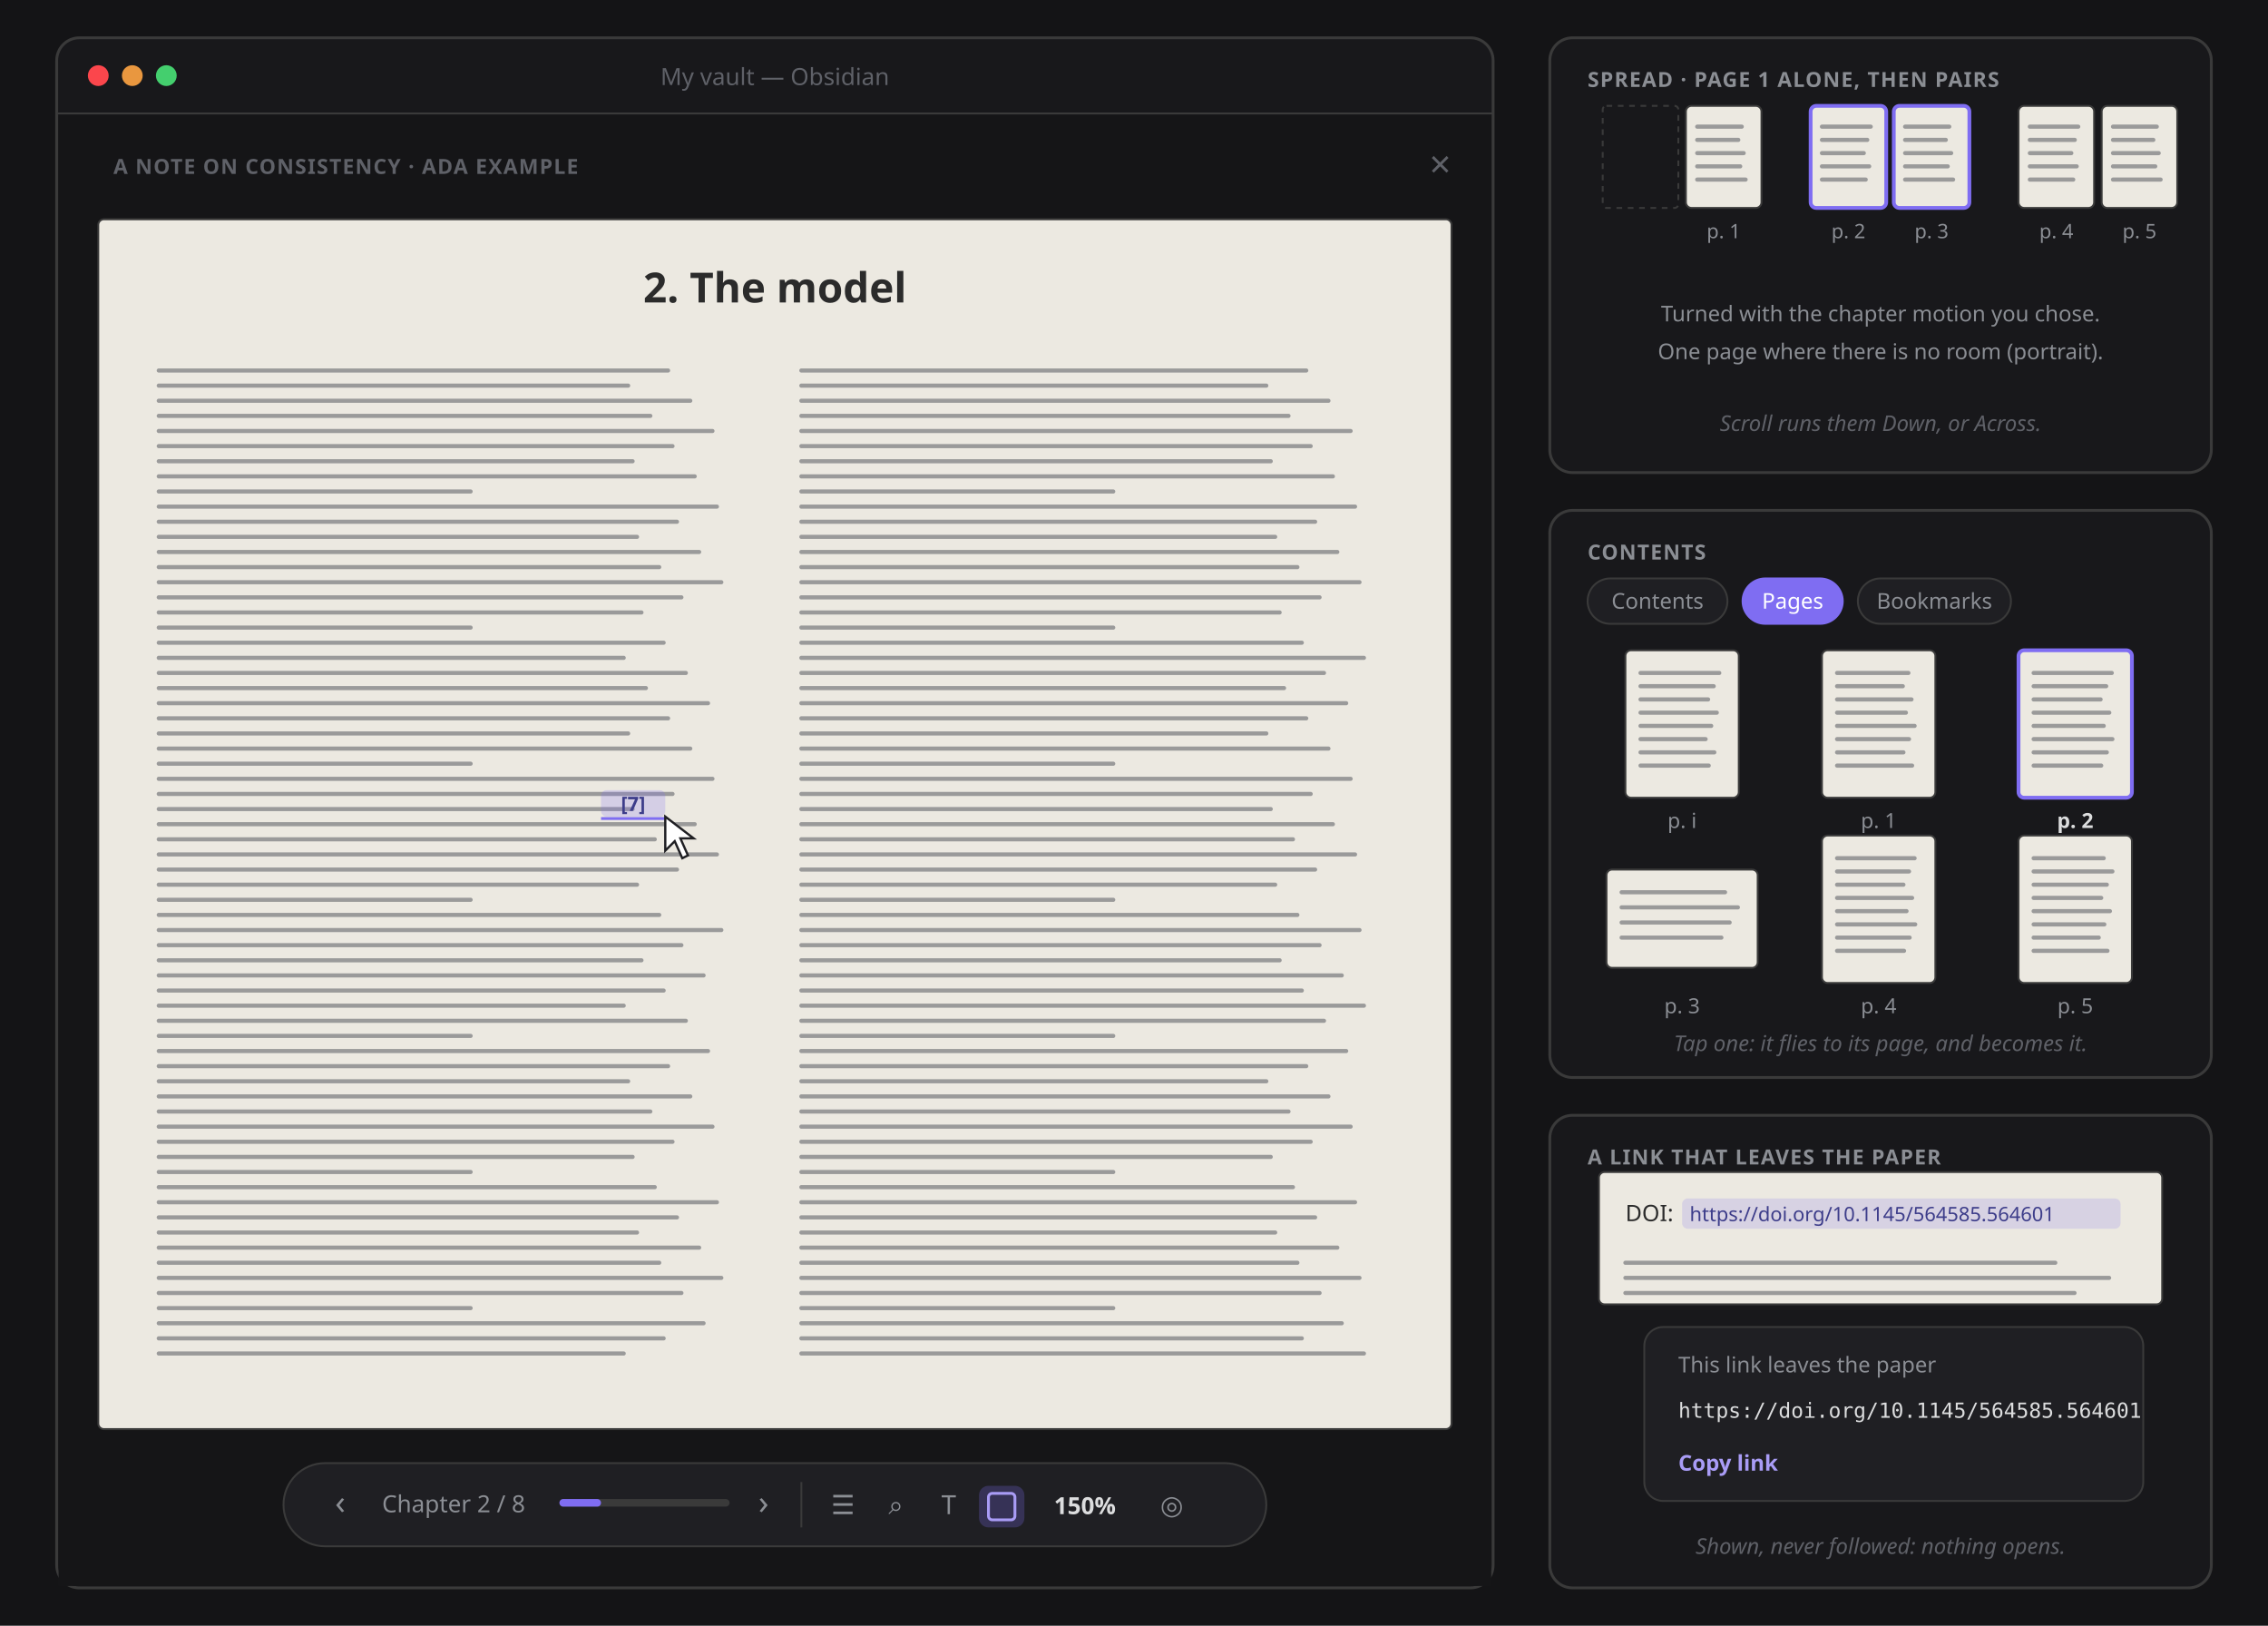
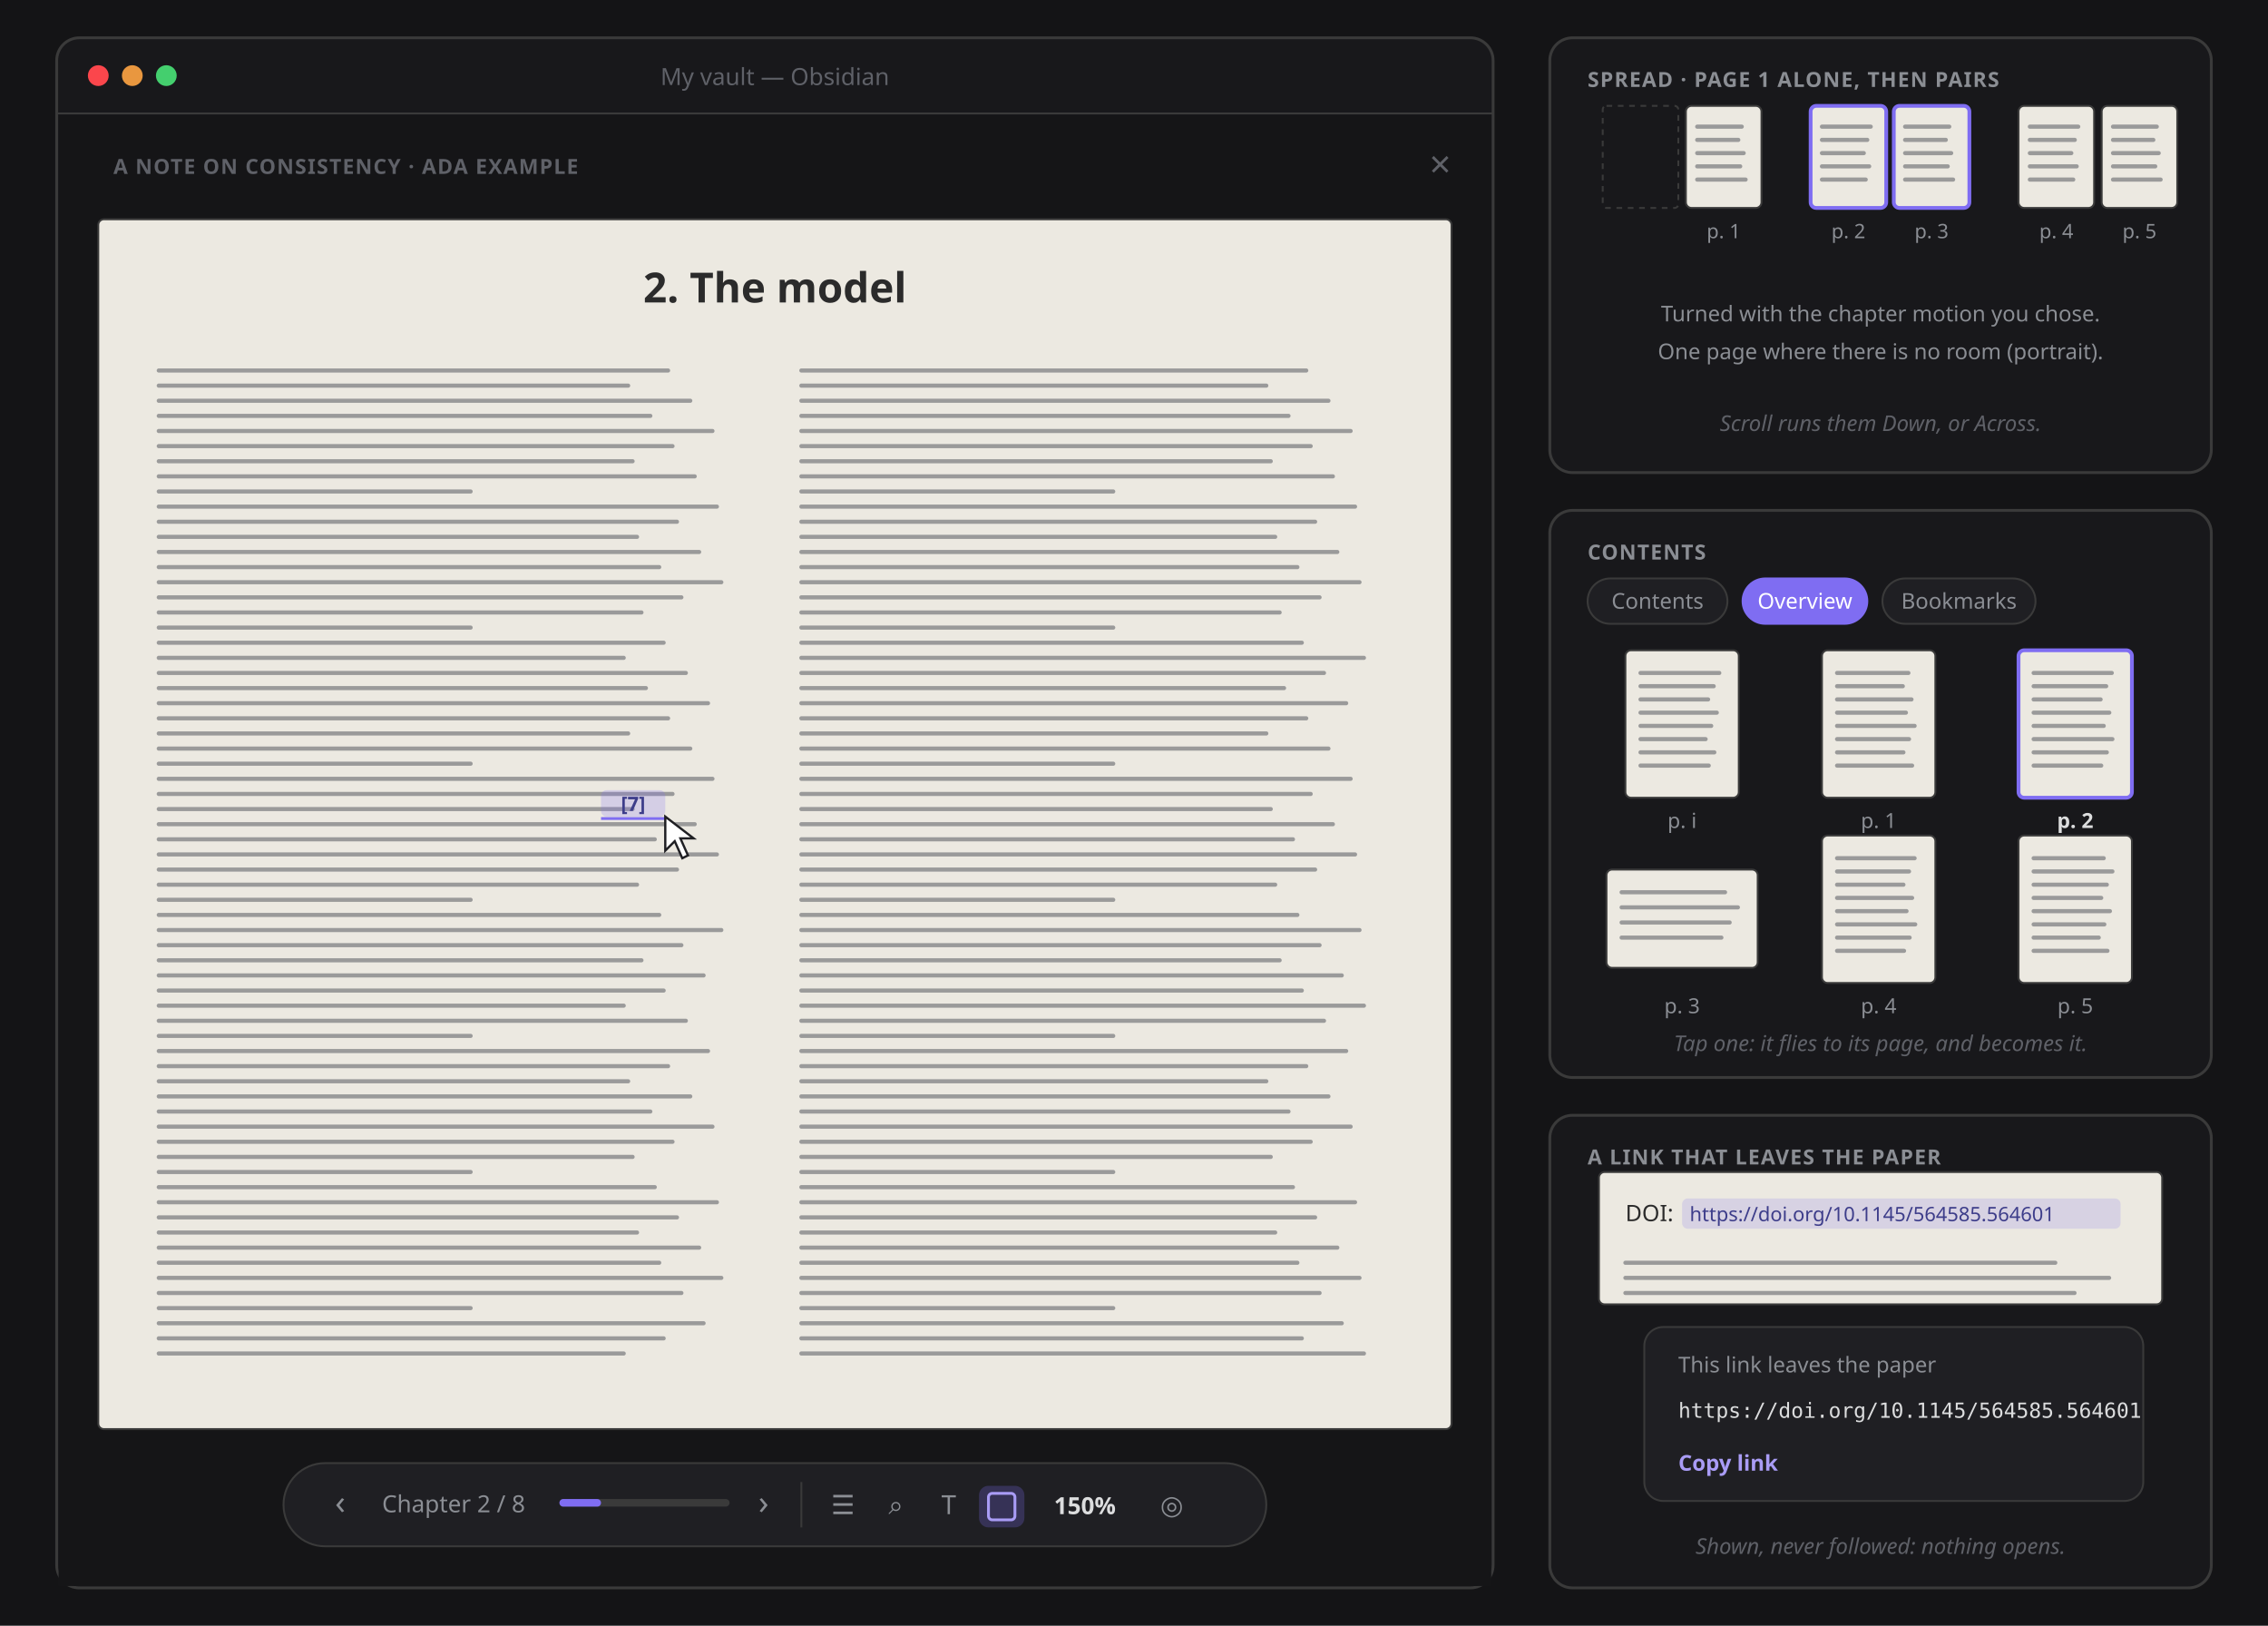
- <svg xmlns="http://www.w3.org/2000/svg" width="1200" height="860" viewBox="0 0 1200 860" role="img" aria-label="Page view grown up: a two-column paper at Fit width with the zoom level beside the Page view button in the bar, a spread with page 1 alone on the right then pairs, the Pages tab in Contents with the current page marked, and a link out of the paper showing its address with Copy link">
+ <svg xmlns="http://www.w3.org/2000/svg" width="1200" height="860" viewBox="0 0 1200 860" role="img" aria-label="Page view grown up: a two-column paper at Fit width with the zoom level beside the Page view button in the bar, a spread with page 1 alone on the right then pairs, the overview in Contents with the current page marked, and a link out of the paper showing its address with Copy link">
  <rect x="0" y="0" width="1200" height="860" rx="0" fill="#141416" stroke="none" stroke-width="1" />
  <rect x="30" y="20" width="760" height="820" rx="12" fill="#18181b" stroke="#3a3a3a" stroke-width="1.5" />
  <circle cx="52" cy="40" r="5.5" fill="#fb464c" />
  <circle cx="70" cy="40" r="5.5" fill="#e9973f" />
  <circle cx="88" cy="40" r="5.5" fill="#44cf6e" />
  <text x="410" y="45" fill="#5f6168" font-family="sans-serif" font-size="12.5" font-weight="400" text-anchor="middle">My vault — Obsidian</text>
  <line x1="30" y1="60" x2="790" y2="60" stroke="#3a3a3a" stroke-width="1" />
  <rect x="31" y="61" width="758" height="778" rx="0" fill="#151517" stroke="none" stroke-width="1" />
  <text x="60" y="92" fill="#5f6168" font-family="sans-serif" font-size="11" font-weight="600" text-anchor="start" letter-spacing="0.6">A NOTE ON CONSISTENCY  ·  ADA EXAMPLE</text>
  <text x="762" y="94" fill="#5f6168" font-family="sans-serif" font-size="20" font-weight="400" text-anchor="middle">×</text>
  <rect x="52" y="116" width="716" height="640" rx="3" fill="#ece9e1" stroke="#3a3a3a" stroke-width="1" />
  <text x="410" y="160" fill="#2b2b2b" font-family="sans-serif" font-size="22" font-weight="700" text-anchor="middle">2. The model</text>
  <line x1="84" y1="196" x2="353.478" y2="196" stroke="#9a9a9a" stroke-width="2.2" stroke-linecap="round" />
  <line x1="84" y1="204" x2="332.348" y2="204" stroke="#9a9a9a" stroke-width="2.2" stroke-linecap="round" />
  <line x1="84" y1="212" x2="365.217" y2="212" stroke="#9a9a9a" stroke-width="2.2" stroke-linecap="round" />
  <line x1="84" y1="220" x2="344.087" y2="220" stroke="#9a9a9a" stroke-width="2.2" stroke-linecap="round" />
  <line x1="84" y1="228" x2="376.957" y2="228" stroke="#9a9a9a" stroke-width="2.2" stroke-linecap="round" />
  <line x1="84" y1="236" x2="355.826" y2="236" stroke="#9a9a9a" stroke-width="2.2" stroke-linecap="round" />
  <line x1="84" y1="244" x2="334.696" y2="244" stroke="#9a9a9a" stroke-width="2.2" stroke-linecap="round" />
  <line x1="84" y1="252" x2="367.565" y2="252" stroke="#9a9a9a" stroke-width="2.2" stroke-linecap="round" />
  <line x1="84" y1="260" x2="249" y2="260" stroke="#9a9a9a" stroke-width="2.2" stroke-linecap="round" />
  <line x1="84" y1="268" x2="379.304" y2="268" stroke="#9a9a9a" stroke-width="2.2" stroke-linecap="round" />
  <line x1="84" y1="276" x2="358.174" y2="276" stroke="#9a9a9a" stroke-width="2.2" stroke-linecap="round" />
  <line x1="84" y1="284" x2="337.043" y2="284" stroke="#9a9a9a" stroke-width="2.2" stroke-linecap="round" />
  <line x1="84" y1="292" x2="369.913" y2="292" stroke="#9a9a9a" stroke-width="2.2" stroke-linecap="round" />
  <line x1="84" y1="300" x2="348.783" y2="300" stroke="#9a9a9a" stroke-width="2.2" stroke-linecap="round" />
  <line x1="84" y1="308" x2="381.652" y2="308" stroke="#9a9a9a" stroke-width="2.2" stroke-linecap="round" />
  <line x1="84" y1="316" x2="360.522" y2="316" stroke="#9a9a9a" stroke-width="2.2" stroke-linecap="round" />
  <line x1="84" y1="324" x2="339.391" y2="324" stroke="#9a9a9a" stroke-width="2.2" stroke-linecap="round" />
  <line x1="84" y1="332" x2="249" y2="332" stroke="#9a9a9a" stroke-width="2.2" stroke-linecap="round" />
  <line x1="84" y1="340" x2="351.13" y2="340" stroke="#9a9a9a" stroke-width="2.2" stroke-linecap="round" />
  <line x1="84" y1="348" x2="330" y2="348" stroke="#9a9a9a" stroke-width="2.2" stroke-linecap="round" />
  <line x1="84" y1="356" x2="362.87" y2="356" stroke="#9a9a9a" stroke-width="2.2" stroke-linecap="round" />
  <line x1="84" y1="364" x2="341.739" y2="364" stroke="#9a9a9a" stroke-width="2.2" stroke-linecap="round" />
  <line x1="84" y1="372" x2="374.609" y2="372" stroke="#9a9a9a" stroke-width="2.2" stroke-linecap="round" />
  <line x1="84" y1="380" x2="353.478" y2="380" stroke="#9a9a9a" stroke-width="2.2" stroke-linecap="round" />
  <line x1="84" y1="388" x2="332.348" y2="388" stroke="#9a9a9a" stroke-width="2.2" stroke-linecap="round" />
  <line x1="84" y1="396" x2="365.217" y2="396" stroke="#9a9a9a" stroke-width="2.2" stroke-linecap="round" />
  <line x1="84" y1="404" x2="249" y2="404" stroke="#9a9a9a" stroke-width="2.2" stroke-linecap="round" />
  <line x1="84" y1="412" x2="376.957" y2="412" stroke="#9a9a9a" stroke-width="2.2" stroke-linecap="round" />
  <line x1="84" y1="420" x2="355.826" y2="420" stroke="#9a9a9a" stroke-width="2.2" stroke-linecap="round" />
  <line x1="84" y1="428" x2="334.696" y2="428" stroke="#9a9a9a" stroke-width="2.2" stroke-linecap="round" />
  <line x1="84" y1="436" x2="367.565" y2="436" stroke="#9a9a9a" stroke-width="2.2" stroke-linecap="round" />
  <line x1="84" y1="444" x2="346.435" y2="444" stroke="#9a9a9a" stroke-width="2.2" stroke-linecap="round" />
  <line x1="84" y1="452" x2="379.304" y2="452" stroke="#9a9a9a" stroke-width="2.2" stroke-linecap="round" />
  <line x1="84" y1="460" x2="358.174" y2="460" stroke="#9a9a9a" stroke-width="2.2" stroke-linecap="round" />
  <line x1="84" y1="468" x2="337.043" y2="468" stroke="#9a9a9a" stroke-width="2.2" stroke-linecap="round" />
  <line x1="84" y1="476" x2="249" y2="476" stroke="#9a9a9a" stroke-width="2.2" stroke-linecap="round" />
  <line x1="84" y1="484" x2="348.783" y2="484" stroke="#9a9a9a" stroke-width="2.2" stroke-linecap="round" />
  <line x1="84" y1="492" x2="381.652" y2="492" stroke="#9a9a9a" stroke-width="2.2" stroke-linecap="round" />
  <line x1="84" y1="500" x2="360.522" y2="500" stroke="#9a9a9a" stroke-width="2.2" stroke-linecap="round" />
  <line x1="84" y1="508" x2="339.391" y2="508" stroke="#9a9a9a" stroke-width="2.2" stroke-linecap="round" />
  <line x1="84" y1="516" x2="372.261" y2="516" stroke="#9a9a9a" stroke-width="2.2" stroke-linecap="round" />
  <line x1="84" y1="524" x2="351.13" y2="524" stroke="#9a9a9a" stroke-width="2.2" stroke-linecap="round" />
  <line x1="84" y1="532" x2="330" y2="532" stroke="#9a9a9a" stroke-width="2.2" stroke-linecap="round" />
  <line x1="84" y1="540" x2="362.87" y2="540" stroke="#9a9a9a" stroke-width="2.2" stroke-linecap="round" />
  <line x1="84" y1="548" x2="249" y2="548" stroke="#9a9a9a" stroke-width="2.2" stroke-linecap="round" />
  <line x1="84" y1="556" x2="374.609" y2="556" stroke="#9a9a9a" stroke-width="2.2" stroke-linecap="round" />
  <line x1="84" y1="564" x2="353.478" y2="564" stroke="#9a9a9a" stroke-width="2.2" stroke-linecap="round" />
  <line x1="84" y1="572" x2="332.348" y2="572" stroke="#9a9a9a" stroke-width="2.2" stroke-linecap="round" />
  <line x1="84" y1="580" x2="365.217" y2="580" stroke="#9a9a9a" stroke-width="2.2" stroke-linecap="round" />
  <line x1="84" y1="588" x2="344.087" y2="588" stroke="#9a9a9a" stroke-width="2.2" stroke-linecap="round" />
  <line x1="84" y1="596" x2="376.957" y2="596" stroke="#9a9a9a" stroke-width="2.2" stroke-linecap="round" />
  <line x1="84" y1="604" x2="355.826" y2="604" stroke="#9a9a9a" stroke-width="2.2" stroke-linecap="round" />
  <line x1="84" y1="612" x2="334.696" y2="612" stroke="#9a9a9a" stroke-width="2.2" stroke-linecap="round" />
  <line x1="84" y1="620" x2="249" y2="620" stroke="#9a9a9a" stroke-width="2.2" stroke-linecap="round" />
  <line x1="84" y1="628" x2="346.435" y2="628" stroke="#9a9a9a" stroke-width="2.2" stroke-linecap="round" />
  <line x1="84" y1="636" x2="379.304" y2="636" stroke="#9a9a9a" stroke-width="2.2" stroke-linecap="round" />
  <line x1="84" y1="644" x2="358.174" y2="644" stroke="#9a9a9a" stroke-width="2.2" stroke-linecap="round" />
  <line x1="84" y1="652" x2="337.043" y2="652" stroke="#9a9a9a" stroke-width="2.2" stroke-linecap="round" />
  <line x1="84" y1="660" x2="369.913" y2="660" stroke="#9a9a9a" stroke-width="2.2" stroke-linecap="round" />
  <line x1="84" y1="668" x2="348.783" y2="668" stroke="#9a9a9a" stroke-width="2.2" stroke-linecap="round" />
  <line x1="84" y1="676" x2="381.652" y2="676" stroke="#9a9a9a" stroke-width="2.2" stroke-linecap="round" />
  <line x1="84" y1="684" x2="360.522" y2="684" stroke="#9a9a9a" stroke-width="2.2" stroke-linecap="round" />
  <line x1="84" y1="692" x2="249" y2="692" stroke="#9a9a9a" stroke-width="2.2" stroke-linecap="round" />
  <line x1="84" y1="700" x2="372.261" y2="700" stroke="#9a9a9a" stroke-width="2.2" stroke-linecap="round" />
  <line x1="84" y1="708" x2="351.13" y2="708" stroke="#9a9a9a" stroke-width="2.2" stroke-linecap="round" />
  <line x1="84" y1="716" x2="330" y2="716" stroke="#9a9a9a" stroke-width="2.2" stroke-linecap="round" />
  <line x1="424" y1="196" x2="691.13" y2="196" stroke="#9a9a9a" stroke-width="2.2" stroke-linecap="round" />
  <line x1="424" y1="204" x2="670" y2="204" stroke="#9a9a9a" stroke-width="2.2" stroke-linecap="round" />
  <line x1="424" y1="212" x2="702.87" y2="212" stroke="#9a9a9a" stroke-width="2.2" stroke-linecap="round" />
  <line x1="424" y1="220" x2="681.739" y2="220" stroke="#9a9a9a" stroke-width="2.2" stroke-linecap="round" />
  <line x1="424" y1="228" x2="714.609" y2="228" stroke="#9a9a9a" stroke-width="2.2" stroke-linecap="round" />
  <line x1="424" y1="236" x2="693.478" y2="236" stroke="#9a9a9a" stroke-width="2.2" stroke-linecap="round" />
  <line x1="424" y1="244" x2="672.348" y2="244" stroke="#9a9a9a" stroke-width="2.2" stroke-linecap="round" />
  <line x1="424" y1="252" x2="705.217" y2="252" stroke="#9a9a9a" stroke-width="2.2" stroke-linecap="round" />
  <line x1="424" y1="260" x2="589" y2="260" stroke="#9a9a9a" stroke-width="2.2" stroke-linecap="round" />
  <line x1="424" y1="268" x2="716.957" y2="268" stroke="#9a9a9a" stroke-width="2.2" stroke-linecap="round" />
  <line x1="424" y1="276" x2="695.826" y2="276" stroke="#9a9a9a" stroke-width="2.2" stroke-linecap="round" />
  <line x1="424" y1="284" x2="674.696" y2="284" stroke="#9a9a9a" stroke-width="2.2" stroke-linecap="round" />
  <line x1="424" y1="292" x2="707.565" y2="292" stroke="#9a9a9a" stroke-width="2.2" stroke-linecap="round" />
  <line x1="424" y1="300" x2="686.435" y2="300" stroke="#9a9a9a" stroke-width="2.2" stroke-linecap="round" />
  <line x1="424" y1="308" x2="719.304" y2="308" stroke="#9a9a9a" stroke-width="2.2" stroke-linecap="round" />
  <line x1="424" y1="316" x2="698.174" y2="316" stroke="#9a9a9a" stroke-width="2.2" stroke-linecap="round" />
  <line x1="424" y1="324" x2="677.043" y2="324" stroke="#9a9a9a" stroke-width="2.2" stroke-linecap="round" />
  <line x1="424" y1="332" x2="589" y2="332" stroke="#9a9a9a" stroke-width="2.2" stroke-linecap="round" />
  <line x1="424" y1="340" x2="688.783" y2="340" stroke="#9a9a9a" stroke-width="2.2" stroke-linecap="round" />
  <line x1="424" y1="348" x2="721.652" y2="348" stroke="#9a9a9a" stroke-width="2.2" stroke-linecap="round" />
  <line x1="424" y1="356" x2="700.522" y2="356" stroke="#9a9a9a" stroke-width="2.2" stroke-linecap="round" />
  <line x1="424" y1="364" x2="679.391" y2="364" stroke="#9a9a9a" stroke-width="2.2" stroke-linecap="round" />
  <line x1="424" y1="372" x2="712.261" y2="372" stroke="#9a9a9a" stroke-width="2.2" stroke-linecap="round" />
  <line x1="424" y1="380" x2="691.13" y2="380" stroke="#9a9a9a" stroke-width="2.2" stroke-linecap="round" />
  <line x1="424" y1="388" x2="670" y2="388" stroke="#9a9a9a" stroke-width="2.2" stroke-linecap="round" />
  <line x1="424" y1="396" x2="702.87" y2="396" stroke="#9a9a9a" stroke-width="2.2" stroke-linecap="round" />
  <line x1="424" y1="404" x2="589" y2="404" stroke="#9a9a9a" stroke-width="2.2" stroke-linecap="round" />
  <line x1="424" y1="412" x2="714.609" y2="412" stroke="#9a9a9a" stroke-width="2.2" stroke-linecap="round" />
  <line x1="424" y1="420" x2="693.478" y2="420" stroke="#9a9a9a" stroke-width="2.2" stroke-linecap="round" />
  <line x1="424" y1="428" x2="672.348" y2="428" stroke="#9a9a9a" stroke-width="2.2" stroke-linecap="round" />
  <line x1="424" y1="436" x2="705.217" y2="436" stroke="#9a9a9a" stroke-width="2.2" stroke-linecap="round" />
  <line x1="424" y1="444" x2="684.087" y2="444" stroke="#9a9a9a" stroke-width="2.2" stroke-linecap="round" />
  <line x1="424" y1="452" x2="716.957" y2="452" stroke="#9a9a9a" stroke-width="2.2" stroke-linecap="round" />
  <line x1="424" y1="460" x2="695.826" y2="460" stroke="#9a9a9a" stroke-width="2.2" stroke-linecap="round" />
  <line x1="424" y1="468" x2="674.696" y2="468" stroke="#9a9a9a" stroke-width="2.2" stroke-linecap="round" />
  <line x1="424" y1="476" x2="589" y2="476" stroke="#9a9a9a" stroke-width="2.2" stroke-linecap="round" />
  <line x1="424" y1="484" x2="686.435" y2="484" stroke="#9a9a9a" stroke-width="2.2" stroke-linecap="round" />
  <line x1="424" y1="492" x2="719.304" y2="492" stroke="#9a9a9a" stroke-width="2.2" stroke-linecap="round" />
  <line x1="424" y1="500" x2="698.174" y2="500" stroke="#9a9a9a" stroke-width="2.2" stroke-linecap="round" />
  <line x1="424" y1="508" x2="677.043" y2="508" stroke="#9a9a9a" stroke-width="2.2" stroke-linecap="round" />
  <line x1="424" y1="516" x2="709.913" y2="516" stroke="#9a9a9a" stroke-width="2.2" stroke-linecap="round" />
  <line x1="424" y1="524" x2="688.783" y2="524" stroke="#9a9a9a" stroke-width="2.2" stroke-linecap="round" />
  <line x1="424" y1="532" x2="721.652" y2="532" stroke="#9a9a9a" stroke-width="2.2" stroke-linecap="round" />
  <line x1="424" y1="540" x2="700.522" y2="540" stroke="#9a9a9a" stroke-width="2.2" stroke-linecap="round" />
  <line x1="424" y1="548" x2="589" y2="548" stroke="#9a9a9a" stroke-width="2.2" stroke-linecap="round" />
  <line x1="424" y1="556" x2="712.261" y2="556" stroke="#9a9a9a" stroke-width="2.2" stroke-linecap="round" />
  <line x1="424" y1="564" x2="691.13" y2="564" stroke="#9a9a9a" stroke-width="2.2" stroke-linecap="round" />
  <line x1="424" y1="572" x2="670" y2="572" stroke="#9a9a9a" stroke-width="2.2" stroke-linecap="round" />
  <line x1="424" y1="580" x2="702.87" y2="580" stroke="#9a9a9a" stroke-width="2.2" stroke-linecap="round" />
  <line x1="424" y1="588" x2="681.739" y2="588" stroke="#9a9a9a" stroke-width="2.2" stroke-linecap="round" />
  <line x1="424" y1="596" x2="714.609" y2="596" stroke="#9a9a9a" stroke-width="2.2" stroke-linecap="round" />
  <line x1="424" y1="604" x2="693.478" y2="604" stroke="#9a9a9a" stroke-width="2.2" stroke-linecap="round" />
  <line x1="424" y1="612" x2="672.348" y2="612" stroke="#9a9a9a" stroke-width="2.2" stroke-linecap="round" />
  <line x1="424" y1="620" x2="589" y2="620" stroke="#9a9a9a" stroke-width="2.2" stroke-linecap="round" />
  <line x1="424" y1="628" x2="684.087" y2="628" stroke="#9a9a9a" stroke-width="2.2" stroke-linecap="round" />
  <line x1="424" y1="636" x2="716.957" y2="636" stroke="#9a9a9a" stroke-width="2.2" stroke-linecap="round" />
  <line x1="424" y1="644" x2="695.826" y2="644" stroke="#9a9a9a" stroke-width="2.2" stroke-linecap="round" />
  <line x1="424" y1="652" x2="674.696" y2="652" stroke="#9a9a9a" stroke-width="2.2" stroke-linecap="round" />
  <line x1="424" y1="660" x2="707.565" y2="660" stroke="#9a9a9a" stroke-width="2.2" stroke-linecap="round" />
  <line x1="424" y1="668" x2="686.435" y2="668" stroke="#9a9a9a" stroke-width="2.2" stroke-linecap="round" />
  <line x1="424" y1="676" x2="719.304" y2="676" stroke="#9a9a9a" stroke-width="2.2" stroke-linecap="round" />
  <line x1="424" y1="684" x2="698.174" y2="684" stroke="#9a9a9a" stroke-width="2.2" stroke-linecap="round" />
  <line x1="424" y1="692" x2="589" y2="692" stroke="#9a9a9a" stroke-width="2.2" stroke-linecap="round" />
  <line x1="424" y1="700" x2="709.913" y2="700" stroke="#9a9a9a" stroke-width="2.2" stroke-linecap="round" />
  <line x1="424" y1="708" x2="688.783" y2="708" stroke="#9a9a9a" stroke-width="2.2" stroke-linecap="round" />
  <line x1="424" y1="716" x2="721.652" y2="716" stroke="#9a9a9a" stroke-width="2.2" stroke-linecap="round" />
  <rect x="318" y="418" width="34" height="14" rx="3" fill="#7f6df2" fill-opacity="0.22" />
  <line x1="318" y1="433" x2="352" y2="433" stroke="#7f6df2" stroke-width="1.5" />
  <text x="335" y="429" fill="#3d3d8a" font-family="sans-serif" font-size="10.5" font-weight="600" text-anchor="middle">[7]</text>
  <path d="M352 432 l0 18 l5 -5 l4 9 l3 -1.5 l-4 -9 l7 0 z" fill="#ffffff" stroke="#1f1f23" stroke-width="1.2" />
  <rect x="150" y="774" width="520" height="44" rx="22" fill="#1f1f23" stroke="#3a3a3a" stroke-width="1" />
  <text x="180" y="801" fill="#8b8e94" font-family="sans-serif" font-size="18" font-weight="400" text-anchor="middle">‹</text>
  <text x="240" y="800" fill="#8b8e94" font-family="sans-serif" font-size="12.5" font-weight="400" text-anchor="middle">Chapter 2 / 8</text>
  <rect x="296" y="793" width="90" height="4" rx="2" fill="#3a3a3a" stroke="none" stroke-width="1" />
  <rect x="296" y="793" width="22" height="4" rx="2" fill="#7f6df2" stroke="none" stroke-width="1" />
  <text x="404" y="801" fill="#8b8e94" font-family="sans-serif" font-size="18" font-weight="400" text-anchor="middle">›</text>
  <line x1="424" y1="784" x2="424" y2="808" stroke="#3a3a3a" stroke-width="1" />
  <text x="446" y="801" fill="#8b8e94" font-family="sans-serif" font-size="14" font-weight="400" text-anchor="middle">☰</text>
  <text x="474" y="801" fill="#8b8e94" font-family="sans-serif" font-size="14" font-weight="400" text-anchor="middle">⌕</text>
  <text x="502" y="801" fill="#8b8e94" font-family="sans-serif" font-size="14" font-weight="400" text-anchor="middle">T</text>
  <rect x="518" y="786" width="24" height="22" rx="5" fill="#7f6df2" fill-opacity="0.25" />
  <rect x="523" y="790" width="14" height="14" rx="2" fill="none" stroke="#a99cf6" stroke-width="1.5" />
  <text x="574" y="801" fill="#dcddde" font-family="sans-serif" font-size="12.5" font-weight="600" text-anchor="middle">150%</text>
  <text x="620" y="801" fill="#8b8e94" font-family="sans-serif" font-size="14" font-weight="400" text-anchor="middle">◎</text>
  <rect x="820" y="20" width="350" height="230" rx="12" fill="#18181b" stroke="#3a3a3a" stroke-width="1.5" />
  <text x="840" y="46" fill="#8b8e94" font-family="sans-serif" font-size="11" font-weight="600" text-anchor="start" letter-spacing="0.6">SPREAD · PAGE 1 ALONE, THEN PAIRS</text>
  <rect x="848" y="56" width="40" height="54" rx="2" fill="none" stroke="#3a3a3a" stroke-width="1" stroke-dasharray="3 3" />
  <rect x="892" y="56" width="40" height="54" rx="3" fill="#ece9e1" stroke="#3a3a3a" stroke-width="1" />
  <line x1="898" y1="67" x2="921.558" y2="67" stroke="#9a9a9a" stroke-width="2.2" stroke-linecap="round" />
  <line x1="898" y1="74" x2="919.727" y2="74" stroke="#9a9a9a" stroke-width="2.2" stroke-linecap="round" />
  <line x1="898" y1="81" x2="922.576" y2="81" stroke="#9a9a9a" stroke-width="2.2" stroke-linecap="round" />
  <line x1="898" y1="88" x2="920.744" y2="88" stroke="#9a9a9a" stroke-width="2.2" stroke-linecap="round" />
  <line x1="898" y1="95" x2="923.593" y2="95" stroke="#9a9a9a" stroke-width="2.2" stroke-linecap="round" />
  <text x="912" y="126" fill="#8b8e94" font-family="sans-serif" font-size="10.5" font-weight="400" text-anchor="middle">p. 1</text>
  <rect x="958" y="56" width="40" height="54" rx="3" fill="#ece9e1" stroke="#7f6df2" stroke-width="2" />
  <line x1="964" y1="67" x2="989.797" y2="67" stroke="#9a9a9a" stroke-width="2.2" stroke-linecap="round" />
  <line x1="964" y1="74" x2="987.965" y2="74" stroke="#9a9a9a" stroke-width="2.2" stroke-linecap="round" />
  <line x1="964" y1="81" x2="986.134" y2="81" stroke="#9a9a9a" stroke-width="2.2" stroke-linecap="round" />
  <line x1="964" y1="88" x2="988.983" y2="88" stroke="#9a9a9a" stroke-width="2.2" stroke-linecap="round" />
  <line x1="964" y1="95" x2="987.151" y2="95" stroke="#9a9a9a" stroke-width="2.2" stroke-linecap="round" />
  <text x="978" y="126" fill="#8b8e94" font-family="sans-serif" font-size="10.5" font-weight="400" text-anchor="middle">p. 2</text>
  <rect x="1002" y="56" width="40" height="54" rx="3" fill="#ece9e1" stroke="#7f6df2" stroke-width="2" />
  <line x1="1008" y1="67" x2="1031.355" y2="67" stroke="#9a9a9a" stroke-width="2.2" stroke-linecap="round" />
  <line x1="1008" y1="74" x2="1029.523" y2="74" stroke="#9a9a9a" stroke-width="2.2" stroke-linecap="round" />
  <line x1="1008" y1="81" x2="1032.372" y2="81" stroke="#9a9a9a" stroke-width="2.2" stroke-linecap="round" />
  <line x1="1008" y1="88" x2="1030.541" y2="88" stroke="#9a9a9a" stroke-width="2.2" stroke-linecap="round" />
  <line x1="1008" y1="95" x2="1033.39" y2="95" stroke="#9a9a9a" stroke-width="2.2" stroke-linecap="round" />
  <text x="1022" y="126" fill="#8b8e94" font-family="sans-serif" font-size="10.5" font-weight="400" text-anchor="middle">p. 3</text>
  <rect x="1068" y="56" width="40" height="54" rx="3" fill="#ece9e1" stroke="#3a3a3a" stroke-width="1" />
  <line x1="1074" y1="67" x2="1099.593" y2="67" stroke="#9a9a9a" stroke-width="2.2" stroke-linecap="round" />
  <line x1="1074" y1="74" x2="1097.762" y2="74" stroke="#9a9a9a" stroke-width="2.2" stroke-linecap="round" />
  <line x1="1074" y1="81" x2="1095.93" y2="81" stroke="#9a9a9a" stroke-width="2.2" stroke-linecap="round" />
  <line x1="1074" y1="88" x2="1098.779" y2="88" stroke="#9a9a9a" stroke-width="2.2" stroke-linecap="round" />
  <line x1="1074" y1="95" x2="1096.948" y2="95" stroke="#9a9a9a" stroke-width="2.2" stroke-linecap="round" />
  <text x="1088" y="126" fill="#8b8e94" font-family="sans-serif" font-size="10.5" font-weight="400" text-anchor="middle">p. 4</text>
  <rect x="1112" y="56" width="40" height="54" rx="3" fill="#ece9e1" stroke="#3a3a3a" stroke-width="1" />
  <line x1="1118" y1="67" x2="1141.151" y2="67" stroke="#9a9a9a" stroke-width="2.2" stroke-linecap="round" />
  <line x1="1118" y1="74" x2="1139.32" y2="74" stroke="#9a9a9a" stroke-width="2.2" stroke-linecap="round" />
  <line x1="1118" y1="81" x2="1142.169" y2="81" stroke="#9a9a9a" stroke-width="2.2" stroke-linecap="round" />
  <line x1="1118" y1="88" x2="1140.337" y2="88" stroke="#9a9a9a" stroke-width="2.2" stroke-linecap="round" />
  <line x1="1118" y1="95" x2="1143.186" y2="95" stroke="#9a9a9a" stroke-width="2.2" stroke-linecap="round" />
  <text x="1132" y="126" fill="#8b8e94" font-family="sans-serif" font-size="10.5" font-weight="400" text-anchor="middle">p. 5</text>
  <text x="995" y="170" fill="#8b8e94" font-family="sans-serif" font-size="11.5" font-weight="400" text-anchor="middle">Turned with the chapter motion you chose.</text>
  <text x="995" y="190" fill="#8b8e94" font-family="sans-serif" font-size="11.5" font-weight="400" text-anchor="middle">One page where there is no room (portrait).</text>
  <text x="995" y="228" fill="#5f6168" font-family="sans-serif" font-size="11.5" font-weight="400" text-anchor="middle" font-style="italic">Scroll runs them Down, or Across.</text>
  <rect x="820" y="270" width="350" height="300" rx="12" fill="#18181b" stroke="#3a3a3a" stroke-width="1.5" />
  <text x="840" y="296" fill="#8b8e94" font-family="sans-serif" font-size="11" font-weight="600" text-anchor="start" letter-spacing="0.6">CONTENTS</text>
  <rect x="840" y="306" width="74" height="24" rx="12" fill="#1f1f23" stroke="#3a3a3a" stroke-width="1" />
  <text x="877" y="322" fill="#8b8e94" font-family="sans-serif" font-size="11.5" font-weight="400" text-anchor="middle">Contents</text>
-   <rect x="922" y="306" width="53" height="24" rx="12" fill="#7f6df2" stroke="#7f6df2" stroke-width="1" />
-   <text x="948.5" y="322" fill="#ffffff" font-family="sans-serif" font-size="11.5" font-weight="400" text-anchor="middle">Pages</text>
-   <rect x="983" y="306" width="81" height="24" rx="12" fill="#1f1f23" stroke="#3a3a3a" stroke-width="1" />
-   <text x="1023.5" y="322" fill="#8b8e94" font-family="sans-serif" font-size="11.5" font-weight="400" text-anchor="middle">Bookmarks</text>
+   <rect x="922" y="306" width="66" height="24" rx="12" fill="#7f6df2" stroke="#7f6df2" stroke-width="1" />
+   <text x="955" y="322" fill="#ffffff" font-family="sans-serif" font-size="11.5" font-weight="400" text-anchor="middle">Overview</text>
+   <rect x="996" y="306" width="81" height="24" rx="12" fill="#1f1f23" stroke="#3a3a3a" stroke-width="1" />
+   <text x="1036.5" y="322" fill="#8b8e94" font-family="sans-serif" font-size="11.5" font-weight="400" text-anchor="middle">Bookmarks</text>
  <rect x="860" y="344" width="60" height="78" rx="3" fill="#ece9e1" stroke="#3a3a3a" stroke-width="1" />
  <line x1="868" y1="356" x2="909.671" y2="356" stroke="#9a9a9a" stroke-width="2.2" stroke-linecap="round" />
  <line x1="868" y1="363" x2="906.713" y2="363" stroke="#9a9a9a" stroke-width="2.2" stroke-linecap="round" />
  <line x1="868" y1="370" x2="903.755" y2="370" stroke="#9a9a9a" stroke-width="2.2" stroke-linecap="round" />
  <line x1="868" y1="377" x2="908.357" y2="377" stroke="#9a9a9a" stroke-width="2.2" stroke-linecap="round" />
  <line x1="868" y1="384" x2="905.398" y2="384" stroke="#9a9a9a" stroke-width="2.2" stroke-linecap="round" />
  <line x1="868" y1="391" x2="902.44" y2="391" stroke="#9a9a9a" stroke-width="2.2" stroke-linecap="round" />
  <line x1="868" y1="398" x2="907.042" y2="398" stroke="#9a9a9a" stroke-width="2.2" stroke-linecap="round" />
  <line x1="868" y1="405" x2="904.083" y2="405" stroke="#9a9a9a" stroke-width="2.2" stroke-linecap="round" />
  <text x="890" y="438" fill="#8b8e94" font-family="sans-serif" font-size="11" font-weight="400" text-anchor="middle">p. i</text>
  <rect x="964" y="344" width="60" height="78" rx="3" fill="#ece9e1" stroke="#3a3a3a" stroke-width="1" />
  <line x1="972" y1="356" x2="1009.727" y2="356" stroke="#9a9a9a" stroke-width="2.2" stroke-linecap="round" />
  <line x1="972" y1="363" x2="1006.769" y2="363" stroke="#9a9a9a" stroke-width="2.2" stroke-linecap="round" />
  <line x1="972" y1="370" x2="1011.37" y2="370" stroke="#9a9a9a" stroke-width="2.2" stroke-linecap="round" />
  <line x1="972" y1="377" x2="1008.412" y2="377" stroke="#9a9a9a" stroke-width="2.2" stroke-linecap="round" />
  <line x1="972" y1="384" x2="1013.014" y2="384" stroke="#9a9a9a" stroke-width="2.2" stroke-linecap="round" />
  <line x1="972" y1="391" x2="1010.056" y2="391" stroke="#9a9a9a" stroke-width="2.2" stroke-linecap="round" />
  <line x1="972" y1="398" x2="1007.097" y2="398" stroke="#9a9a9a" stroke-width="2.2" stroke-linecap="round" />
  <line x1="972" y1="405" x2="1011.699" y2="405" stroke="#9a9a9a" stroke-width="2.2" stroke-linecap="round" />
  <text x="994" y="438" fill="#8b8e94" font-family="sans-serif" font-size="11" font-weight="400" text-anchor="middle">p. 1</text>
  <rect x="1068" y="344" width="60" height="78" rx="3" fill="#ece9e1" stroke="#7f6df2" stroke-width="2" />
  <line x1="1076" y1="356" x2="1117.343" y2="356" stroke="#9a9a9a" stroke-width="2.2" stroke-linecap="round" />
  <line x1="1076" y1="363" x2="1114.384" y2="363" stroke="#9a9a9a" stroke-width="2.2" stroke-linecap="round" />
  <line x1="1076" y1="370" x2="1111.426" y2="370" stroke="#9a9a9a" stroke-width="2.2" stroke-linecap="round" />
  <line x1="1076" y1="377" x2="1116.028" y2="377" stroke="#9a9a9a" stroke-width="2.2" stroke-linecap="round" />
  <line x1="1076" y1="384" x2="1113.07" y2="384" stroke="#9a9a9a" stroke-width="2.2" stroke-linecap="round" />
  <line x1="1076" y1="391" x2="1117.671" y2="391" stroke="#9a9a9a" stroke-width="2.2" stroke-linecap="round" />
  <line x1="1076" y1="398" x2="1114.713" y2="398" stroke="#9a9a9a" stroke-width="2.2" stroke-linecap="round" />
  <line x1="1076" y1="405" x2="1111.755" y2="405" stroke="#9a9a9a" stroke-width="2.2" stroke-linecap="round" />
  <text x="1098" y="438" fill="#dcddde" font-family="sans-serif" font-size="11" font-weight="600" text-anchor="middle">p. 2</text>
  <rect x="850" y="460" width="80" height="52" rx="3" fill="#ece9e1" stroke="#3a3a3a" stroke-width="1" />
  <line x1="858" y1="472" x2="912.722" y2="472" stroke="#9a9a9a" stroke-width="2.2" stroke-linecap="round" />
  <line x1="858" y1="480" x2="919.515" y2="480" stroke="#9a9a9a" stroke-width="2.2" stroke-linecap="round" />
  <line x1="858" y1="488" x2="915.148" y2="488" stroke="#9a9a9a" stroke-width="2.2" stroke-linecap="round" />
  <line x1="858" y1="496" x2="910.781" y2="496" stroke="#9a9a9a" stroke-width="2.2" stroke-linecap="round" />
  <text x="890" y="536" fill="#8b8e94" font-family="sans-serif" font-size="11" font-weight="400" text-anchor="middle">p. 3</text>
  <rect x="964" y="442" width="60" height="78" rx="3" fill="#ece9e1" stroke="#3a3a3a" stroke-width="1" />
  <line x1="972" y1="454" x2="1013.014" y2="454" stroke="#9a9a9a" stroke-width="2.2" stroke-linecap="round" />
  <line x1="972" y1="461" x2="1010.056" y2="461" stroke="#9a9a9a" stroke-width="2.2" stroke-linecap="round" />
  <line x1="972" y1="468" x2="1007.097" y2="468" stroke="#9a9a9a" stroke-width="2.2" stroke-linecap="round" />
  <line x1="972" y1="475" x2="1011.699" y2="475" stroke="#9a9a9a" stroke-width="2.2" stroke-linecap="round" />
  <line x1="972" y1="482" x2="1008.741" y2="482" stroke="#9a9a9a" stroke-width="2.2" stroke-linecap="round" />
  <line x1="972" y1="489" x2="1013.343" y2="489" stroke="#9a9a9a" stroke-width="2.2" stroke-linecap="round" />
  <line x1="972" y1="496" x2="1010.384" y2="496" stroke="#9a9a9a" stroke-width="2.2" stroke-linecap="round" />
  <line x1="972" y1="503" x2="1007.426" y2="503" stroke="#9a9a9a" stroke-width="2.2" stroke-linecap="round" />
  <text x="994" y="536" fill="#8b8e94" font-family="sans-serif" font-size="11" font-weight="400" text-anchor="middle">p. 4</text>
  <rect x="1068" y="442" width="60" height="78" rx="3" fill="#ece9e1" stroke="#3a3a3a" stroke-width="1" />
  <line x1="1076" y1="454" x2="1113.07" y2="454" stroke="#9a9a9a" stroke-width="2.2" stroke-linecap="round" />
  <line x1="1076" y1="461" x2="1117.671" y2="461" stroke="#9a9a9a" stroke-width="2.2" stroke-linecap="round" />
  <line x1="1076" y1="468" x2="1114.713" y2="468" stroke="#9a9a9a" stroke-width="2.2" stroke-linecap="round" />
  <line x1="1076" y1="475" x2="1111.755" y2="475" stroke="#9a9a9a" stroke-width="2.2" stroke-linecap="round" />
  <line x1="1076" y1="482" x2="1116.357" y2="482" stroke="#9a9a9a" stroke-width="2.2" stroke-linecap="round" />
  <line x1="1076" y1="489" x2="1113.398" y2="489" stroke="#9a9a9a" stroke-width="2.2" stroke-linecap="round" />
  <line x1="1076" y1="496" x2="1110.44" y2="496" stroke="#9a9a9a" stroke-width="2.2" stroke-linecap="round" />
  <line x1="1076" y1="503" x2="1115.042" y2="503" stroke="#9a9a9a" stroke-width="2.2" stroke-linecap="round" />
  <text x="1098" y="536" fill="#8b8e94" font-family="sans-serif" font-size="11" font-weight="400" text-anchor="middle">p. 5</text>
  <text x="995" y="556" fill="#5f6168" font-family="sans-serif" font-size="11.5" font-weight="400" text-anchor="middle" font-style="italic">Tap one: it flies to its page, and becomes it.</text>
  <rect x="820" y="590" width="350" height="250" rx="12" fill="#18181b" stroke="#3a3a3a" stroke-width="1.5" />
  <text x="840" y="616" fill="#8b8e94" font-family="sans-serif" font-size="11" font-weight="600" text-anchor="start" letter-spacing="0.6">A LINK THAT LEAVES THE PAPER</text>
  <rect x="846" y="620" width="298" height="70" rx="3" fill="#ece9e1" stroke="#3a3a3a" stroke-width="1" />
  <text x="860" y="646" fill="#2b2b2b" font-family="sans-serif" font-size="12" font-weight="400" text-anchor="start">DOI:</text>
  <rect x="890" y="634" width="232" height="16" rx="3" fill="#7f6df2" fill-opacity="0.18" />
  <text x="894" y="646" fill="#3d3d8a" font-family="sans-serif" font-size="10.5" font-weight="400" text-anchor="start">https://doi.org/10.1145/564585.564601</text>
  <line x1="860" y1="668" x2="1087.443" y2="668" stroke="#9a9a9a" stroke-width="2.2" stroke-linecap="round" />
  <line x1="860" y1="676" x2="1115.93" y2="676" stroke="#9a9a9a" stroke-width="2.2" stroke-linecap="round" />
  <line x1="860" y1="684" x2="1097.617" y2="684" stroke="#9a9a9a" stroke-width="2.2" stroke-linecap="round" />
  <rect x="870" y="702" width="264" height="92" rx="10" fill="#1f1f23" stroke="#3a3a3a" stroke-width="1" />
  <text x="888" y="726" fill="#8b8e94" font-family="sans-serif" font-size="11.5" font-weight="400" text-anchor="start">This link leaves the paper</text>
  <text x="888" y="750" fill="#dcddde" font-family="monospace" font-size="11" font-weight="400" text-anchor="start">https://doi.org/10.1145/564585.564601</text>
  <text x="888" y="778" fill="#a99cf6" font-family="sans-serif" font-size="11.5" font-weight="600" text-anchor="start">Copy link</text>
  <text x="995" y="822" fill="#5f6168" font-family="sans-serif" font-size="11.5" font-weight="400" text-anchor="middle" font-style="italic">Shown, never followed: nothing opens.</text>
</svg>
